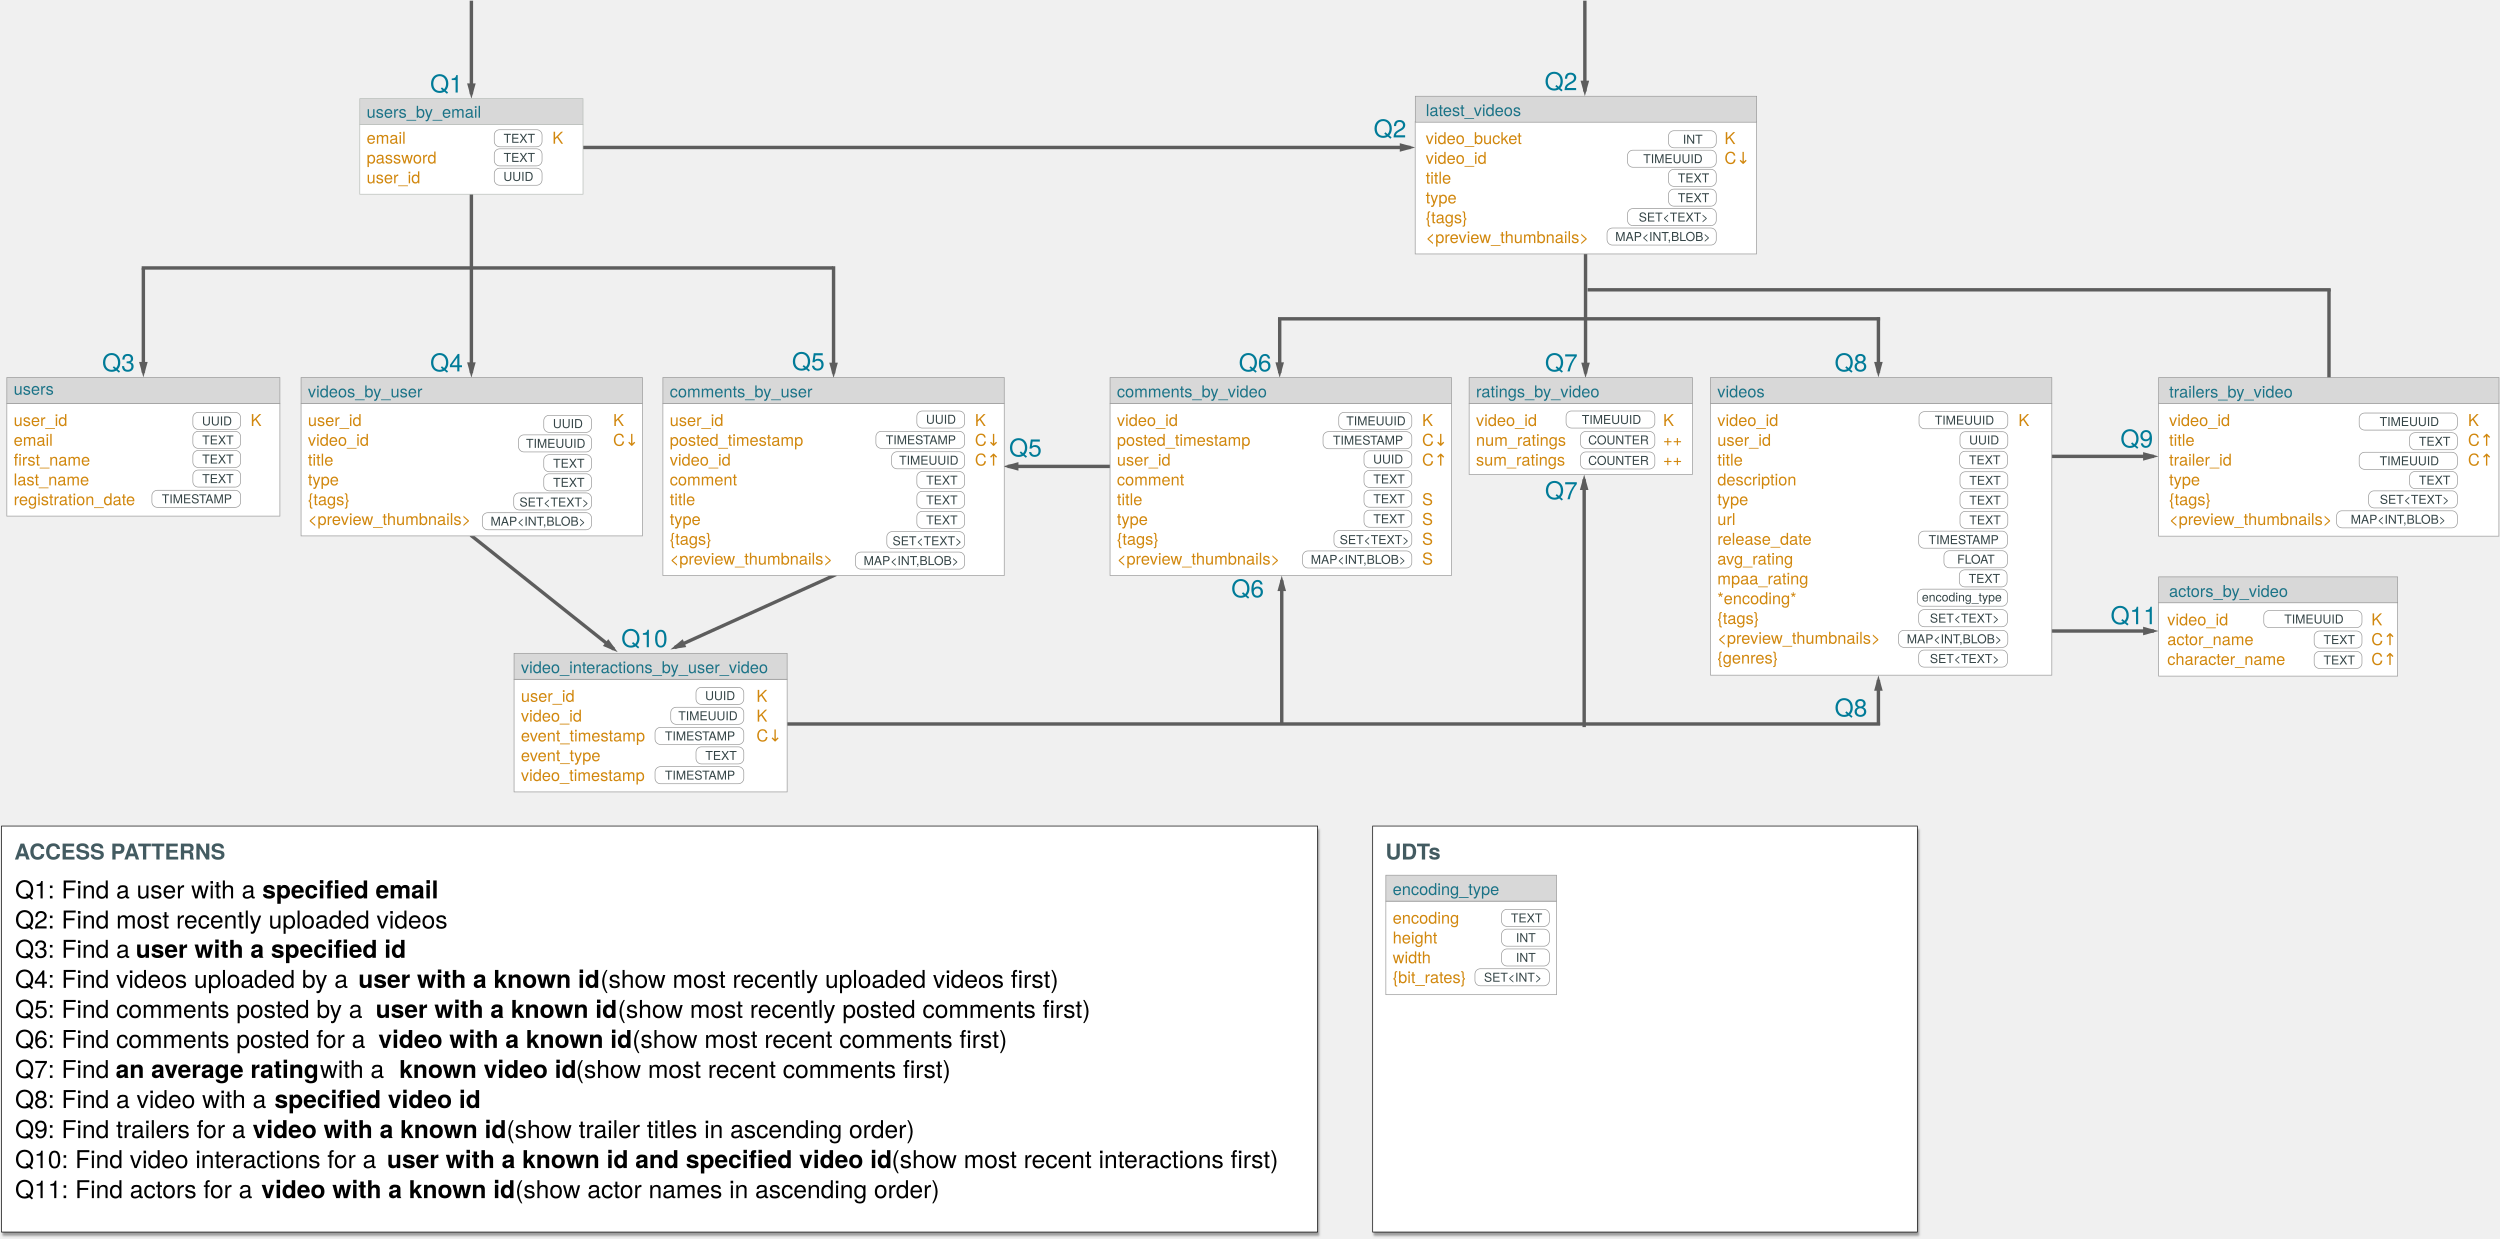
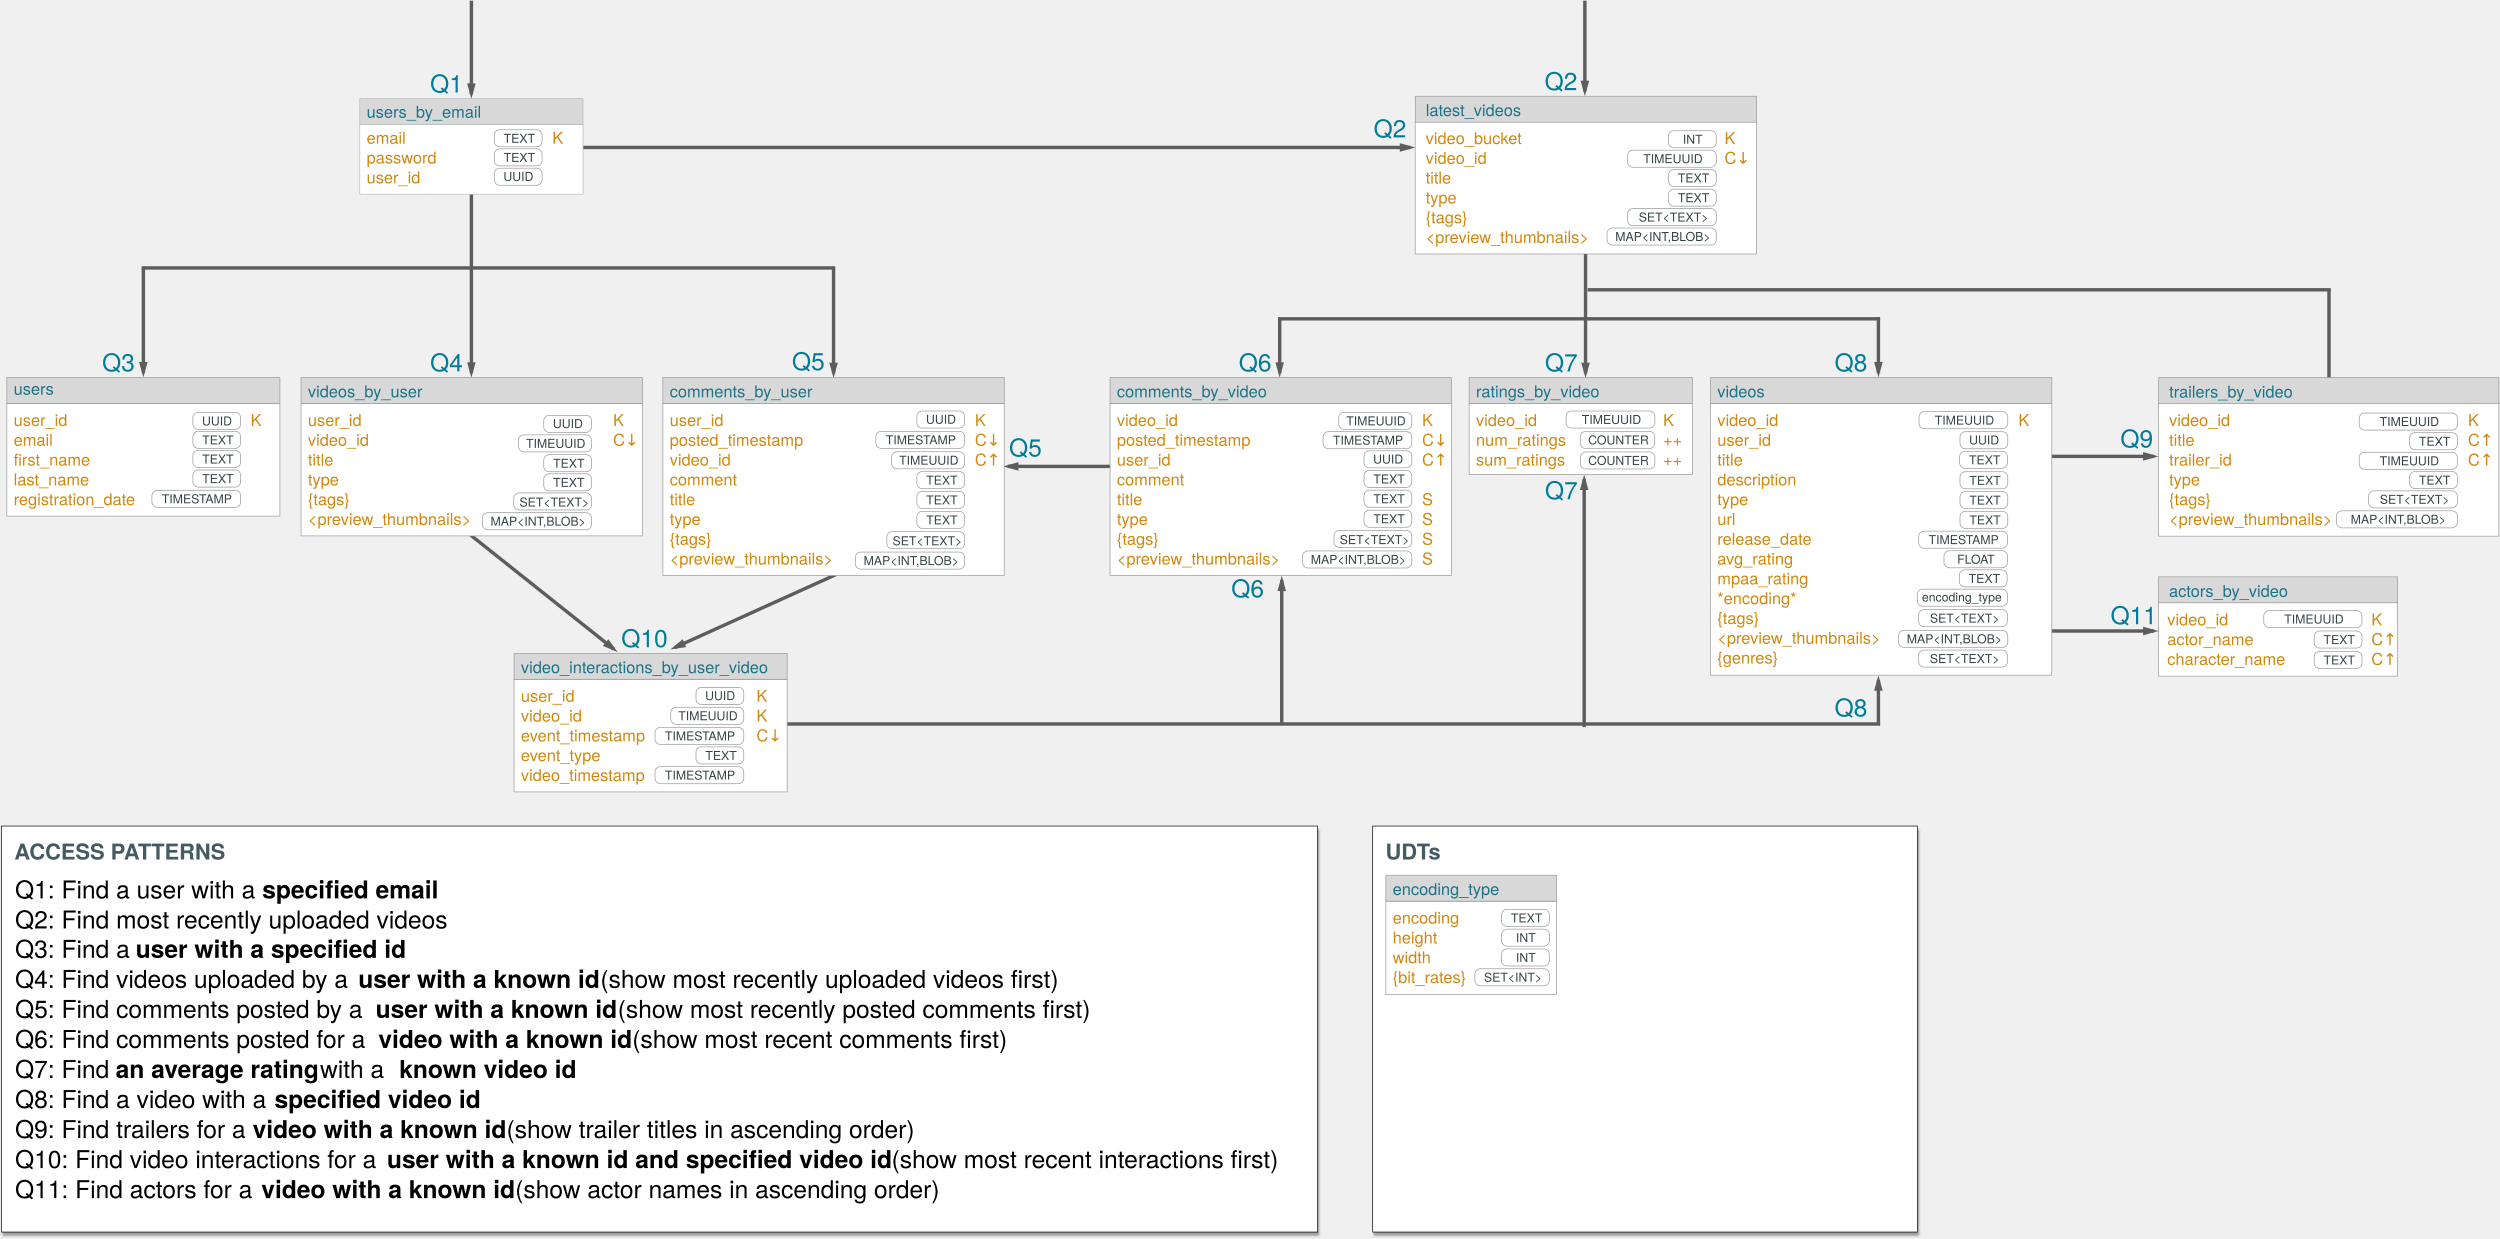
<svg xmlns="http://www.w3.org/2000/svg" width="3662px" height="1814px" viewBox="0 0 3662 1814" version="1.1">
  <defs>
    <filter x="-50%" y="-50%" width="200%" height="200%" filterUnits="objectBoundingBox" id="filter-1">
      <feOffset dx="2" dy="5" in="SourceAlpha" result="shadowOffsetOuter1" />
      <feGaussianBlur stdDeviation="2" in="shadowOffsetOuter1" result="shadowBlurOuter1" />
      <feColorMatrix values="0 0 0 0 0   0 0 0 0 0   0 0 0 0 0  0 0 0 0.35 0" in="shadowBlurOuter1" type="matrix" result="shadowMatrixOuter1" />
      <feMerge>
        <feMergeNode in="shadowMatrixOuter1" />
        <feMergeNode in="SourceGraphic" />
      </feMerge>
    </filter>
    <filter x="-50%" y="-50%" width="200%" height="200%" filterUnits="objectBoundingBox" id="filter-2">
      <feOffset dx="2" dy="5" in="SourceAlpha" result="shadowOffsetOuter1" />
      <feGaussianBlur stdDeviation="2" in="shadowOffsetOuter1" result="shadowBlurOuter1" />
      <feColorMatrix values="0 0 0 0 0   0 0 0 0 0   0 0 0 0 0  0 0 0 0.35 0" in="shadowBlurOuter1" type="matrix" result="shadowMatrixOuter1" />
      <feMerge>
        <feMergeNode in="shadowMatrixOuter1" />
        <feMergeNode in="SourceGraphic" />
      </feMerge>
    </filter>
  </defs>
  <g id="Page-1" stroke="none" stroke-width="1" fill="none" fill-rule="evenodd">
    <path d="M690.5,3.5 L690.5,135.5" id="Line" stroke="#5D5D5D" stroke-width="5" stroke-linecap="square" />
    <path id="Line-decoration-1" d="M690.5,135.5 L693.5,124.7 L687.5,124.7 L690.5,135.5 Z" stroke="#5D5D5D" stroke-width="5" stroke-linecap="square" />
    <path d="M2321.5,3.5 L2321.5,131.5" id="Line-Copy-5" stroke="#5D5D5D" stroke-width="5" stroke-linecap="square" />
    <path id="Line-Copy-5-decoration-1" d="M2321.5,131.5 L2324.5,120.7 L2318.5,120.7 L2321.5,131.5 Z" stroke="#5D5D5D" stroke-width="5" stroke-linecap="square" />
    <path d="M691.5,785.5 L897.5,949.5" id="Line-Copy-3" stroke="#5D5D5D" stroke-width="5" stroke-linecap="square" />
    <path id="Line-Copy-3-decoration-1" d="M897.5,949.5 L890.919,940.426 L887.182,945.12 L897.5,949.5 Z" stroke="#5D5D5D" stroke-width="5" stroke-linecap="square" />
    <path d="M1625.5,683.194 L1478.5,683.194" id="Line" stroke="#5D5D5D" stroke-width="5" stroke-linecap="square" />
    <path id="Line-decoration-1" d="M1478.5,683.194 L1489.3,686.194 L1489.3,680.194 L1478.5,683.194 Z" stroke="#5D5D5D" stroke-width="5" stroke-linecap="square" />
    <path d="M2322.5,371.5 L2322.5,544.5" id="Line" stroke="#5D5D5D" stroke-width="5" stroke-linecap="square" />
    <path id="Line-decoration-1" d="M2322.5,544.5 L2325.5,533.7 L2319.5,533.7 L2322.5,544.5 Z" stroke="#5D5D5D" stroke-width="5" stroke-linecap="square" />
    <path d="M2751.5,467 L1874.5,467" id="Line" stroke="#5D5D5D" stroke-width="5" stroke-linecap="square" />
    <path d="M1874.5,469.5 L1874.5,544.036" id="Line" stroke="#5D5D5D" stroke-width="5" stroke-linecap="square" />
    <path id="Line-decoration-1" d="M1874.5,544.036 L1877.5,533.236 L1871.5,533.236 L1874.5,544.036 Z" stroke="#5D5D5D" stroke-width="5" stroke-linecap="square" />
    <path d="M2751.5,467.5 L2751.5,543.5" id="Line" stroke="#5D5D5D" stroke-width="5" stroke-linecap="square" />
    <path id="Line-decoration-1" d="M2751.5,543.5 L2754.5,532.7 L2748.5,532.7 L2751.5,543.5 Z" stroke="#5D5D5D" stroke-width="5" stroke-linecap="square" />
    <path d="M1877.5,1059.5 L1877.5,852.5" id="Line" stroke="#5D5D5D" stroke-width="5" stroke-linecap="square" />
    <path id="Line-decoration-1" d="M1877.5,852.5 L1874.5,863.3 L1880.5,863.3 L1877.5,852.5 Z" stroke="#5D5D5D" stroke-width="5" stroke-linecap="square" />
    <path d="M2320.5,1062.563 L2320.5,704.5" id="Line" stroke="#5D5D5D" stroke-width="5" stroke-linecap="square" />
    <path id="Line-decoration-1" d="M2320.5,704.5 L2317.5,715.3 L2323.5,715.3 L2320.5,704.5 Z" stroke="#5D5D5D" stroke-width="5" stroke-linecap="square" />
    <path d="M2751.5,1059.5 L2751.5,998.5" id="Line" stroke="#5D5D5D" stroke-width="5" stroke-linecap="square" />
    <path id="Line-decoration-1" d="M2751.5,998.5 L2748.5,1009.3 L2754.5,1009.3 L2751.5,998.5 Z" stroke="#5D5D5D" stroke-width="5" stroke-linecap="square" />
    <path d="M2751.5,1060.5 L1154,1060.5" id="Line" stroke="#5D5D5D" stroke-width="5" stroke-linecap="square" />
    <path d="M852.983,216 L2063.709,216" id="Line" stroke="#5D5D5D" stroke-width="5" stroke-linecap="square" />
    <path id="Line-decoration-1" d="M2063.709,216 L2052.909,213 L2052.909,219 L2063.709,216 Z" stroke="#5D5D5D" stroke-width="5" stroke-linecap="square" />
    <path d="M210,395.5 L210,543.5" id="Line" stroke="#5D5D5D" stroke-width="5" stroke-linecap="square" />
    <path id="Line-decoration-1" d="M210,543.5 L213,532.7 L207,532.7 L210,543.5 Z" stroke="#5D5D5D" stroke-width="5" stroke-linecap="square" />
    <path d="M1217.5,392.5 L210,392.5" id="Line" stroke="#5D5D5D" stroke-width="5" stroke-linecap="square" />
    <path d="M3005.5,924.306 L3152.5,924.306" id="Line" stroke="#5D5D5D" stroke-width="5" stroke-linecap="square" />
    <path id="Line-decoration-1" d="M3152.5,924.306 L3141.7,921.306 L3141.7,927.306 L3152.5,924.306 Z" stroke="#5D5D5D" stroke-width="5" stroke-linecap="square" />
    <path d="M3005.5,668.5 L3152.5,668.5" id="Line" stroke="#5D5D5D" stroke-width="5" stroke-linecap="square" />
    <path id="Line-decoration-1" d="M3152.5,668.5 L3141.7,665.5 L3141.7,671.5 L3152.5,668.5 Z" stroke="#5D5D5D" stroke-width="5" stroke-linecap="square" />
    <path d="M1221,392.5 L1221,544.5" id="Line" stroke="#5D5D5D" stroke-width="5" stroke-linecap="square" />
    <path id="Line-decoration-1" d="M1221,544.5 L1224,533.7 L1218,533.7 L1221,544.5 Z" stroke="#5D5D5D" stroke-width="5" stroke-linecap="square" />
    <path d="M690.5,284.5 L690.5,544" id="Line" stroke="#5D5D5D" stroke-width="5" stroke-linecap="square" />
    <path id="Line-decoration-1" d="M690.5,544 L693.5,533.2 L687.5,533.2 L690.5,544 Z" stroke="#5D5D5D" stroke-width="5" stroke-linecap="square" />
    <path d="M1222.5,842.5 L990.5,947.5" id="Line" stroke="#5D5D5D" stroke-width="5" stroke-linecap="square" />
    <path id="Line-decoration-1" d="M990.5,947.5 L1001.576,945.78 L999.102,940.314 L990.5,947.5 Z" stroke="#5D5D5D" stroke-width="5" stroke-linecap="square" />
    <path d="M3411.5,552.5 L3411.5,426.194" id="Line" stroke="#5D5D5D" stroke-width="5" stroke-linecap="square" />
    <path d="M3411.5,424.5 L2328,424.5" id="Line" stroke="#5D5D5D" stroke-width="5" stroke-linecap="square" />
    <g id="UDT-List" transform="translate(2010.5, 1210)">
      <rect id="Rectangle-29" stroke="#000000" fill="#FFFFFF" filter="url(#filter-1)" x="0.233" y="0" width="797.767" height="594.694" />
      <text id="UDTs" font-family="Helvetica Neue" font-size="32" font-weight="bold" fill="#435B61">
        <tspan x="19" y="49">UDTs</tspan>
      </text>
    </g>
    <g id="video_rating" transform="translate(2152, 553)">
      <rect id="Body" stroke="#979797" fill="#FFFFFF" x="0" y="38" width="327" height="104" />
      <rect id="Header" stroke="#979797" fill="#D8D8D8" x="0" y="0" width="327" height="38" />
      <text id="ratings_by_video" font-family="Helvetica Neue" font-size="24" font-weight="normal" fill="#1B7387">
        <tspan x="10" y="29">ratings_by_video</tspan>
      </text>
      <text id="video_id" fill="#D1870D" font-family="Helvetica Neue" font-size="24" font-weight="normal">
        <tspan x="10" y="71">video_id</tspan>
        <tspan x="10" y="100">num_ratings</tspan>
        <tspan x="10" y="129">sum_ratings</tspan>
      </text>
      <text id="K" fill="#D1870D" font-family="Helvetica Neue" font-size="24" font-weight="normal">
        <tspan x="284" y="71">K</tspan>
        <tspan x="284" y="100">++</tspan>
        <tspan x="284" y="129">++</tspan>
      </text>
    </g>
    <g id="comments_by_video-copy" transform="translate(3161.5, 845)">
      <rect id="Body" stroke="#979797" fill="#FFFFFF" x="0.5" y="37.375" width="350" height="108" />
      <rect id="Header" stroke="#979797" fill="#D8D8D8" x="0.5" y="0" width="350" height="38" />
      <text id="actors_by_video" font-family="Helvetica Neue" font-size="24" font-weight="normal" fill="#1B7387">
        <tspan x="15.66" y="29.375">actors_by_video</tspan>
      </text>
      <text id="video_id" fill="#D1870D" font-family="Helvetica Neue" font-size="24" font-weight="normal">
        <tspan x="13.054" y="71">video_id</tspan>
        <tspan x="13.054" y="100">actor_name</tspan>
        <tspan x="13.054" y="129">character_name</tspan>
      </text>
      <text id="K" fill="#D1870D" font-family="Helvetica Neue" font-size="24" font-weight="normal">
        <tspan x="312" y="71">K</tspan>
        <tspan x="312" y="100">C</tspan>
        <tspan x="329.328" y="100" font-family="Lucida Grande">↑</tspan>
        <tspan x="344.808" y="100" />
        <tspan x="312" y="129">C</tspan>
        <tspan x="329.328" y="129" font-family="Lucida Grande">↑</tspan>
      </text>
    </g>
    <g id="comments_by_video-copy-2" transform="translate(3161.5, 553)">
      <rect id="Body" stroke="#979797" fill="#FFFFFF" x="0.413" y="37.375" width="498.48" height="195" />
      <rect id="Header" stroke="#979797" fill="#D8D8D8" x="0.542" y="0" width="498.48" height="38" />
      <text id="trailers_by_video" font-family="Helvetica Neue" font-size="24" font-weight="normal" fill="#1B7387">
        <tspan x="15.879" y="29.375">trailers_by_video</tspan>
      </text>
      <text id="video_id" fill="#D1870D" font-family="Helvetica Neue" font-size="24" font-weight="normal">
        <tspan x="15.751" y="71">video_id</tspan>
        <tspan x="15.751" y="100">title</tspan>
        <tspan x="15.751" y="129">trailer_id</tspan>
        <tspan x="15.751" y="158">type</tspan>
        <tspan x="15.751" y="187">{tags}</tspan>
        <tspan x="15.751" y="216">&lt;preview_thumbnails&gt;</tspan>
      </text>
      <text id="K" fill="#D1870D" font-family="Helvetica Neue" font-size="24" font-weight="normal">
        <tspan x="453.54" y="71">K</tspan>
        <tspan x="453.54" y="100">C</tspan>
        <tspan x="470.868" y="100" font-family="Lucida Grande">↑</tspan>
        <tspan x="486.348" y="100" />
        <tspan x="453.54" y="129">C</tspan>
        <tspan x="470.868" y="129" font-family="Lucida Grande">↑</tspan>
      </text>
    </g>
    <g id="comments_by_user-copy" transform="translate(971, 553)">
      <rect id="Body" stroke="#979797" fill="#FFFFFF" x="0" y="38" width="500" height="252" />
      <rect id="Header" stroke="#979797" fill="#D8D8D8" x="0" y="0" width="500" height="38" />
      <text id="comments_by_user" font-family="Helvetica Neue" font-size="24" font-weight="normal" fill="#1B7387">
        <tspan x="10" y="29">comments_by_user</tspan>
      </text>
      <text id="user_id" fill="#D1870D" font-family="Helvetica Neue" font-size="24" font-weight="normal">
        <tspan x="10" y="71">user_id</tspan>
        <tspan x="10" y="100">posted_timestamp</tspan>
        <tspan x="10" y="129">video_id</tspan>
        <tspan x="10" y="158">comment</tspan>
        <tspan x="10" y="187">title</tspan>
        <tspan x="10" y="216">type</tspan>
        <tspan x="10" y="245">{tags}</tspan>
        <tspan x="10" y="274">&lt;preview_thumbnails&gt;</tspan>
      </text>
      <text id="K" fill="#D1870D" font-family="Helvetica Neue" font-size="24" font-weight="normal">
        <tspan x="457" y="71">K</tspan>
        <tspan x="457" y="100">C</tspan>
        <tspan x="474.328" y="100" font-family="Lucida Grande">↓</tspan>
        <tspan x="489.808" y="100" />
        <tspan x="457" y="129">C</tspan>
        <tspan x="474.328" y="129" font-family="Lucida Grande">↑</tspan>
      </text>
    </g>
    <g id="videos_by_user" transform="translate(441, 553)">
      <rect id="Body" stroke="#979797" fill="#FFFFFF" x="0" y="38" width="500" height="194" />
      <rect id="Header" stroke="#979797" fill="#D8D8D8" x="0" y="0" width="500" height="38" />
      <text font-family="Helvetica Neue" font-size="24" font-weight="normal" fill="#1B7387">
        <tspan x="10" y="29">videos_by_user</tspan>
      </text>
      <text id="user_id" fill="#D1870D" font-family="Helvetica Neue" font-size="24" font-weight="normal">
        <tspan x="10" y="71">user_id</tspan>
        <tspan x="10" y="100">video_id</tspan>
        <tspan x="10" y="129">title</tspan>
        <tspan x="10" y="158">type</tspan>
        <tspan x="10" y="187">{tags}</tspan>
        <tspan x="10" y="216">&lt;preview_thumbnails&gt;</tspan>
      </text>
      <text id="K" fill="#D1870D" font-family="Helvetica Neue" font-size="24" font-weight="normal">
        <tspan x="457" y="71">K</tspan>
        <tspan x="457" y="100">C</tspan>
        <tspan x="474.328" y="100" font-family="Lucida Grande">↓</tspan>
        <tspan x="489.808" y="100"> </tspan>
      </text>
    </g>
    <g id="latest_videos" transform="translate(2072, 141)">
      <rect id="Body" stroke="#979797" fill="#FFFFFF" x="0.96" y="37" width="500" height="194" />
      <rect id="Header" stroke="#979797" fill="#D8D8D8" x="1.152" y="0" width="500" height="38" />
      <text font-family="Helvetica Neue" font-size="24" font-weight="normal" fill="#1B7387">
        <tspan x="16.495" y="29">latest_videos</tspan>
      </text>
      <text id="video_bucket" fill="#D1870D" font-family="Helvetica Neue" font-size="24" font-weight="normal">
        <tspan x="16.303" y="70">video_bucket</tspan>
        <tspan x="16.303" y="99">video_id</tspan>
        <tspan x="16.303" y="128">title</tspan>
        <tspan x="16.303" y="157">type</tspan>
        <tspan x="16.303" y="186">{tags}</tspan>
        <tspan x="16.303" y="215">&lt;preview_thumbnails&gt;</tspan>
      </text>
      <text id="K" fill="#D1870D" font-family="Helvetica Neue" font-size="24" font-weight="normal">
        <tspan x="454" y="70">K</tspan>
        <tspan x="454" y="99">C</tspan>
        <tspan x="471.328" y="99" font-family="Lucida Grande">↓</tspan>
        <tspan x="486.808" y="99" />
      </text>
    </g>
    <g id="videos" transform="translate(2505.5, 553)">
      <rect id="Body" stroke="#979797" fill="#FFFFFF" x="0" y="38" width="500" height="398" />
      <rect id="Header" stroke="#979797" fill="#D8D8D8" x="0" y="0" width="500" height="38" />
      <text font-family="Helvetica Neue" font-size="24" font-weight="normal" fill="#1B7387">
        <tspan x="10" y="29">videos</tspan>
      </text>
      <text id="video_id" fill="#D1870D" font-family="Helvetica Neue" font-size="24" font-weight="normal">
        <tspan x="10" y="71">video_id</tspan>
        <tspan x="10" y="100">user_id</tspan>
        <tspan x="10" y="129">title</tspan>
        <tspan x="10" y="158">description</tspan>
        <tspan x="10" y="187">type</tspan>
        <tspan x="10" y="216">url</tspan>
        <tspan x="10" y="245">release_date</tspan>
        <tspan x="10" y="274">avg_rating</tspan>
        <tspan x="10" y="303">mpaa_rating</tspan>
        <tspan x="10" y="332">*encoding*</tspan>
        <tspan x="10" y="361">{tags}</tspan>
        <tspan x="10" y="390">&lt;preview_thumbnails&gt;</tspan>
        <tspan x="10" y="419">{genres}</tspan>
      </text>
      <text id="K" fill="#D1870D" font-family="Helvetica Neue" font-size="24" font-weight="normal">
        <tspan x="451" y="71">K</tspan>
      </text>
    </g>
    <g id="videos_interactions_by_user_video" transform="translate(753, 957)">
      <rect id="Body" stroke="#979797" fill="#FFFFFF" x="0" y="38" width="400" height="165" />
      <rect id="Header" stroke="#979797" fill="#D8D8D8" x="0" y="0" width="400" height="38" />
      <text id="video_interactions_b" font-family="Helvetica Neue" font-size="24" font-weight="normal" fill="#1B7387">
        <tspan x="10" y="29">video_interactions_by_user_video</tspan>
      </text>
      <text id="user_id" fill="#D1870D" font-family="Helvetica Neue" font-size="24" font-weight="normal">
        <tspan x="10" y="71">user_id</tspan>
        <tspan x="10" y="100">video_id</tspan>
        <tspan x="10" y="129">event_timestamp</tspan>
        <tspan x="10" y="158">event_type</tspan>
        <tspan x="10" y="187">video_timestamp</tspan>
      </text>
      <text id="K" fill="#D1870D" font-family="Helvetica Neue" font-size="24" font-weight="normal">
        <tspan x="355" y="71">K</tspan>
        <tspan x="355" y="100">K</tspan>
        <tspan x="355" y="129">C</tspan>
        <tspan x="372.328" y="129" font-family="Lucida Grande">↓</tspan>
      </text>
    </g>
    <g id="users" transform="translate(10, 553)">
      <rect id="Body" stroke="#979797" fill="#FFFFFF" x="0" y="38" width="400" height="165" />
      <rect id="Header" stroke="#979797" fill="#D8D8D8" x="0" y="1.42108547e-14" width="400" height="38" />
      <text id="Video_event" font-family="Helvetica Neue" font-size="24" font-weight="normal" fill="#1B7387">
        <tspan x="10" y="25.204">users</tspan>
      </text>
      <text id="user_id" fill="#D1870D" font-family="Helvetica Neue" font-size="24" font-weight="normal">
        <tspan x="10" y="71">user_id</tspan>
        <tspan x="10" y="100">email</tspan>
        <tspan x="10" y="129">first_name</tspan>
        <tspan x="10" y="158">last_name</tspan>
        <tspan x="10" y="187">registration_date</tspan>
      </text>
      <text id="KKC" fill="#D1870D" font-family="Helvetica Neue" font-size="24" font-weight="normal">
        <tspan x="357" y="71">K</tspan>
      </text>
    </g>
    <g id="users_by_email" transform="translate(527, 144.5)">
      <rect id="Body" stroke="#B6BBB7" fill="#FFFFFF" x="0" y="38" width="327" height="102" />
      <rect id="Header" stroke="#B6BBB7" fill="#D8D8D8" x="0" y="0" width="327" height="38" />
      <text font-family="Helvetica Neue" font-size="24" font-weight="normal" fill="#1B7387">
        <tspan x="10" y="28">users_by_email</tspan>
      </text>
      <text id="email" fill="#D1870D" font-family="Helvetica Neue" font-size="24" font-weight="normal">
        <tspan x="10" y="66">email</tspan>
        <tspan x="10" y="95">password</tspan>
        <tspan x="10" y="124">user_id</tspan>
      </text>
      <text id="K" fill="#D1870D" font-family="Helvetica Neue" font-size="24" font-weight="normal">
        <tspan x="282" y="66">K</tspan>
      </text>
    </g>
    <text id="Q3" font-family="Helvetica Neue" font-size="36" font-weight="420" fill="#007B98">
      <tspan x="149.5" y="544">Q3</tspan>
    </text>
    <text id="Q1" font-family="Helvetica Neue" font-size="36" font-weight="420" fill="#007B98">
      <tspan x="630" y="135.5">Q1</tspan>
    </text>
    <text id="Q2" font-family="Helvetica Neue" font-size="36" font-weight="420" fill="#007B98">
      <tspan x="2012" y="201.306">Q2</tspan>
    </text>
    <text id="Q2-Copy" font-family="Helvetica Neue" font-size="36" font-weight="420" fill="#007B98">
      <tspan x="2262.5" y="132">Q2</tspan>
    </text>
    <text id="Q5" font-family="Helvetica Neue" font-size="36" font-weight="420" fill="#007B98">
      <tspan x="1160" y="542.306">Q5</tspan>
    </text>
    <text id="Q5" font-family="Helvetica Neue" font-size="36" font-weight="420" fill="#007B98">
      <tspan x="1478" y="668.694">Q5</tspan>
    </text>
    <text id="Q6" font-family="Helvetica Neue" font-size="36" font-weight="420" fill="#007B98">
      <tspan x="1814.5" y="544">Q6</tspan>
    </text>
    <text id="Q7" font-family="Helvetica Neue" font-size="36" font-weight="420" fill="#007B98">
      <tspan x="2263" y="544">Q7</tspan>
    </text>
    <text id="Q8" font-family="Helvetica Neue" font-size="36" font-weight="420" fill="#007B98">
      <tspan x="2687.25" y="544">Q8</tspan>
    </text>
    <text id="Q11" font-family="Helvetica Neue" font-size="36" font-weight="420" fill="#007B98">
      <tspan x="3091.5" y="914.306">Q11</tspan>
    </text>
    <text id="Q9" font-family="Helvetica Neue" font-size="36" font-weight="420" fill="#007B98">
      <tspan x="3105.882" y="655.5">Q9</tspan>
    </text>
    <text id="Q8" font-family="Helvetica Neue" font-size="36" font-weight="420" fill="#007B98">
      <tspan x="2687.25" y="1049.5">Q8</tspan>
    </text>
    <text id="Q7" font-family="Helvetica Neue" font-size="36" font-weight="420" fill="#007B98">
      <tspan x="2263" y="731.306">Q7</tspan>
    </text>
    <text id="Q4" font-family="Helvetica Neue" font-size="36" font-weight="420" fill="#007B98">
      <tspan x="630" y="544">Q4</tspan>
    </text>
    <text id="Q10" font-family="Helvetica Neue" font-size="36" font-weight="420" fill="#007B98">
      <tspan x="910" y="948">Q10</tspan>
    </text>
    <text id="Q6" font-family="Helvetica Neue" font-size="36" font-weight="420" fill="#007B98">
      <tspan x="1803.5" y="875">Q6</tspan>
    </text>
    <g id="Group" transform="translate(2029.5, 1282)">
      <g id="encoding" transform="translate(0.5, 0)">
        <rect id="Body" stroke="#979797" fill="#FFFFFF" x="0" y="38" width="250" height="137" />
        <rect id="Header" stroke="#979797" fill="#D8D8D8" x="0" y="0" width="250" height="38" />
        <text id="encoding_type" font-family="Helvetica Neue" font-size="24" font-weight="normal" fill="#1B7387">
          <tspan x="10" y="29">encoding_type</tspan>
        </text>
        <text fill="#D1870D" font-family="Helvetica Neue" font-size="24" font-weight="normal">
          <tspan x="10" y="71">encoding</tspan>
          <tspan x="10" y="100">height</tspan>
          <tspan x="10" y="129">width</tspan>
          <tspan x="10" y="158">{bit_rates}</tspan>
        </text>
      </g>
      <g id="TEXT-Copy-21" transform="translate(170, 50)">
        <text id="TEXT" font-family="Helvetica Neue" font-size="18" font-weight="normal" fill="#344446">
          <tspan x="13.67" y="19.153">TEXT</tspan>
        </text>
        <rect id="Rectangle-26" stroke="#979797" x="0" y="0" width="70" height="25" rx="8" />
      </g>
      <g id="INT-Copy-2" transform="translate(170, 79)">
        <text id="INT" font-family="Helvetica Neue" font-size="18" font-weight="normal" fill="#344446">
          <tspan x="21.005" y="19">INT</tspan>
        </text>
        <rect id="Rectangle-26-Copy-4" stroke="#979797" x="0" y="0" width="70" height="25" rx="8" />
      </g>
      <g id="INT-Copy-3" transform="translate(170, 108)">
        <text id="INT" font-family="Helvetica Neue" font-size="18" font-weight="normal" fill="#344446">
          <tspan x="21.005" y="19">INT</tspan>
        </text>
        <rect id="Rectangle-26-Copy-4" stroke="#979797" x="0" y="0" width="70" height="25" rx="8" />
      </g>
      <g id="COUNTER-Copy-6" transform="translate(131, 137)">
        <rect id="Rectangle-26-Copy" stroke="#979797" x="0" y="0" width="109" height="25" rx="8" />
        <text id="SET&lt;INT&gt;" font-family="Helvetica Neue" font-size="18" font-weight="normal" fill="#344446">
          <tspan x="13.208" y="19">SET&lt;INT&gt;</tspan>
        </text>
      </g>
    </g>
    <g id="TEXT-Copy-26" transform="translate(3389.805, 924.306)">
      <text id="TEXT" font-family="Helvetica Neue" font-size="18" font-weight="normal" fill="#344446">
        <tspan x="13.67" y="19.153">TEXT</tspan>
      </text>
      <rect id="Rectangle-26" stroke="#979797" x="0" y="0" width="70" height="25" rx="8" />
    </g>
    <g id="TEXT-Copy-28" transform="translate(3389.805, 954.194)">
      <text id="TEXT" font-family="Helvetica Neue" font-size="18" font-weight="normal" fill="#344446">
        <tspan x="13.67" y="19.153">TEXT</tspan>
      </text>
      <rect id="Rectangle-26" stroke="#979797" x="0" y="0" width="70" height="25" rx="8" />
    </g>
    <g id="TEXT-Copy-24" transform="translate(3529.553, 633.806)">
      <text id="TEXT" font-family="Helvetica Neue" font-size="18" font-weight="normal" fill="#344446">
        <tspan x="13.67" y="19.153">TEXT</tspan>
      </text>
      <rect id="Rectangle-26" stroke="#979797" x="0" y="0" width="70" height="25" rx="8" />
    </g>
    <g id="TEXT-Copy-25" transform="translate(3529.553, 690.694)">
      <text id="TEXT" font-family="Helvetica Neue" font-size="18" font-weight="normal" fill="#344446">
        <tspan x="13.67" y="19.153">TEXT</tspan>
      </text>
      <rect id="Rectangle-26" stroke="#979797" x="0" y="0" width="70" height="25" rx="8" />
    </g>
    <g id="TEXT-Copy-23" transform="translate(2444, 277)">
      <text id="TEXT" font-family="Helvetica Neue" font-size="18" font-weight="normal" fill="#344446">
        <tspan x="13.67" y="19.153">TEXT</tspan>
      </text>
      <rect id="Rectangle-26" stroke="#979797" x="0" y="0" width="70" height="25" rx="8" />
    </g>
    <g id="TEXT-Copy-22" transform="translate(2444, 248)">
      <text id="TEXT" font-family="Helvetica Neue" font-size="18" font-weight="normal" fill="#344446">
        <tspan x="13.67" y="19.153">TEXT</tspan>
      </text>
      <rect id="Rectangle-26" stroke="#979797" x="0" y="0" width="70" height="25" rx="8" />
    </g>
    <g id="TEXT-Copy-20" transform="translate(2870, 834.694)">
      <text id="TEXT" font-family="Helvetica Neue" font-size="18" font-weight="normal" fill="#344446">
        <tspan x="13.67" y="19.153">TEXT</tspan>
      </text>
      <rect id="Rectangle-26" stroke="#979797" x="0" y="0" width="70" height="25" rx="8" />
    </g>
    <g id="TEXT-Copy-19" transform="translate(2871, 749)">
      <text id="TEXT" font-family="Helvetica Neue" font-size="18" font-weight="normal" fill="#344446">
        <tspan x="13.67" y="19.153">TEXT</tspan>
      </text>
      <rect id="Rectangle-26" stroke="#979797" x="0" y="0" width="70" height="25" rx="8" />
    </g>
    <g id="TEXT-Copy-18" transform="translate(2871, 720)">
      <text id="TEXT" font-family="Helvetica Neue" font-size="18" font-weight="normal" fill="#344446">
        <tspan x="13.67" y="19.153">TEXT</tspan>
      </text>
      <rect id="Rectangle-26" stroke="#979797" x="0" y="0" width="70" height="25" rx="8" />
    </g>
    <g id="TEXT-Copy-17" transform="translate(2871, 691)">
      <text id="TEXT" font-family="Helvetica Neue" font-size="18" font-weight="normal" fill="#344446">
        <tspan x="13.67" y="19.153">TEXT</tspan>
      </text>
      <rect id="Rectangle-26" stroke="#979797" x="0" y="0" width="70" height="25" rx="8" />
    </g>
    <g id="TEXT-Copy-16" transform="translate(2870.5, 661)">
      <text id="TEXT" font-family="Helvetica Neue" font-size="18" font-weight="normal" fill="#344446">
        <tspan x="13.67" y="19.153">TEXT</tspan>
      </text>
      <rect id="Rectangle-26" stroke="#979797" x="0" y="0" width="70" height="25" rx="8" />
    </g>
    <g id="TEXT-Copy-7" transform="translate(796.5, 666)">
      <text id="TEXT" font-family="Helvetica Neue" font-size="18" font-weight="normal" fill="#344446">
        <tspan x="13.67" y="19.153">TEXT</tspan>
      </text>
      <rect id="Rectangle-26" stroke="#979797" x="0" y="0" width="70" height="25" rx="8" />
    </g>
    <g id="TEXT-Copy-8" transform="translate(796.5, 694)">
      <text id="TEXT" font-family="Helvetica Neue" font-size="18" font-weight="normal" fill="#344446">
        <tspan x="13.67" y="19.153">TEXT</tspan>
      </text>
      <rect id="Rectangle-26" stroke="#979797" x="0" y="0" width="70" height="25" rx="8" />
    </g>
    <g id="TEXT-Copy" transform="translate(724, 190)">
      <text id="TEXT" font-family="Helvetica Neue" font-size="18" font-weight="normal" fill="#344446">
        <tspan x="13.67" y="19.153">TEXT</tspan>
      </text>
      <rect id="Rectangle-26" stroke="#979797" x="0" y="0" width="70" height="25" rx="8" />
    </g>
    <g id="TEXT-Copy-2" transform="translate(724, 218)">
      <text id="TEXT" font-family="Helvetica Neue" font-size="18" font-weight="normal" fill="#344446">
        <tspan x="13.67" y="19.153">TEXT</tspan>
      </text>
      <rect id="Rectangle-26" stroke="#979797" x="0" y="0" width="70" height="25" rx="8" />
    </g>
    <g id="TEXT-Copy-3" transform="translate(282.5, 604)">
      <text id="UUID" font-family="Helvetica Neue" font-size="18" font-weight="normal" fill="#344446">
        <tspan x="13.337" y="19.153">UUID</tspan>
      </text>
      <rect id="Rectangle-26" stroke="#979797" x="0" y="0" width="70" height="25" rx="8" />
    </g>
    <g id="TEXT-Copy-4" transform="translate(282.5, 631.806)">
      <text id="TEXT" font-family="Helvetica Neue" font-size="18" font-weight="normal" fill="#344446">
        <tspan x="13.67" y="19.153">TEXT</tspan>
      </text>
      <rect id="Rectangle-26" stroke="#979797" x="0" y="0" width="70" height="25" rx="8" />
    </g>
    <g id="TEXT-Copy-5" transform="translate(282.5, 659.806)">
      <text id="TEXT" font-family="Helvetica Neue" font-size="18" font-weight="normal" fill="#344446">
        <tspan x="13.67" y="19.153">TEXT</tspan>
      </text>
      <rect id="Rectangle-26" stroke="#979797" x="0" y="0" width="70" height="25" rx="8" />
    </g>
    <g id="TEXT-Copy-6" transform="translate(282.5, 688.5)">
      <text id="TEXT" font-family="Helvetica Neue" font-size="18" font-weight="normal" fill="#344446">
        <tspan x="13.67" y="19.153">TEXT</tspan>
      </text>
      <rect id="Rectangle-26" stroke="#979797" x="0" y="0" width="70" height="25" rx="8" />
    </g>
    <g id="TIMESTAMP" transform="translate(222.5, 718.194)">
      <rect id="Rectangle-26-Copy" stroke="#979797" x="0" y="0" width="130" height="25" rx="8" />
      <text font-family="Helvetica Neue" font-size="18" font-weight="normal" fill="#344446">
        <tspan x="14.492" y="19">TIMESTAMP</tspan>
      </text>
    </g>
    <g id="TIMESTAMP-Copy" transform="translate(1283, 631.806)">
      <rect id="Rectangle-26-Copy" stroke="#979797" x="0" y="0" width="130" height="25" rx="8" />
      <text id="TIMESTAMP" font-family="Helvetica Neue" font-size="18" font-weight="normal" fill="#344446">
        <tspan x="14.492" y="19">TIMESTAMP</tspan>
      </text>
    </g>
    <g id="TIMESTAMP-Copy-2" transform="translate(959.5, 1065.5)">
      <rect id="Rectangle-26-Copy" stroke="#979797" x="0" y="0" width="130" height="25" rx="8" />
      <text id="TIMESTAMP" font-family="Helvetica Neue" font-size="18" font-weight="normal" fill="#344446">
        <tspan x="14.492" y="19">TIMESTAMP</tspan>
      </text>
    </g>
    <g id="TIMESTAMP-Copy-3" transform="translate(959.5, 1123)">
      <rect id="Rectangle-26-Copy" stroke="#979797" x="0" y="0" width="130" height="25" rx="8" />
      <text id="TIMESTAMP" font-family="Helvetica Neue" font-size="18" font-weight="normal" fill="#344446">
        <tspan x="14.492" y="19">TIMESTAMP</tspan>
      </text>
    </g>
    <g id="TIMESTAMP-Copy-5" transform="translate(2810.5, 778)">
      <rect id="Rectangle-26-Copy" stroke="#979797" x="0" y="0" width="130" height="25" rx="8" />
      <text id="TIMESTAMP" font-family="Helvetica Neue" font-size="18" font-weight="normal" fill="#344446">
        <tspan x="14.492" y="19">TIMESTAMP</tspan>
      </text>
    </g>
    <g id="TIMESTAMP-Copy-6" transform="translate(2847.5, 806.694)">
      <rect id="Rectangle-26-Copy" stroke="#979797" x="0" y="0" width="93" height="25" rx="8" />
      <text id="FLOAT" font-family="Helvetica Neue" font-size="18" font-weight="normal" fill="#344446">
        <tspan x="19.32" y="19">FLOAT</tspan>
      </text>
    </g>
    <g id="COUNTER-Copy" transform="translate(2315, 662)">
      <rect id="Rectangle-26-Copy" stroke="#979797" x="0" y="0" width="109" height="25" rx="8" />
      <text id="COUNTER" font-family="Helvetica Neue" font-size="18" font-weight="normal" fill="#344446">
        <tspan x="11.336" y="19">COUNTER</tspan>
      </text>
    </g>
    <g id="COUNTER-Copy-2" transform="translate(2315, 632)">
      <rect id="Rectangle-26-Copy" stroke="#979797" x="0" y="0" width="109" height="25" rx="8" />
      <text id="COUNTER" font-family="Helvetica Neue" font-size="18" font-weight="normal" fill="#344446">
        <tspan x="11.336" y="19">COUNTER</tspan>
      </text>
    </g>
    <g id="TIMEUUID-Copy-8" transform="translate(3455.748, 605)">
      <text id="TIMEUUID" font-family="Helvetica Neue" font-size="18" font-weight="normal" fill="#344446">
        <tspan x="29.958" y="19">TIMEUUID</tspan>
      </text>
      <rect id="Rectangle-26-Copy-3" stroke="#979797" x="0" y="0" width="143.805" height="25" rx="8" />
    </g>
    <g id="TIMEUUID-Copy-10" transform="translate(3316, 894.306)">
      <text id="TIMEUUID" font-family="Helvetica Neue" font-size="18" font-weight="normal" fill="#344446">
        <tspan x="29.958" y="19">TIMEUUID</tspan>
      </text>
      <rect id="Rectangle-26-Copy-3" stroke="#979797" x="0" y="0" width="143.805" height="25" rx="8" />
    </g>
    <g id="TIMEUUID-Copy-9" transform="translate(3455.748, 662.5)">
      <text id="TIMEUUID" font-family="Helvetica Neue" font-size="18" font-weight="normal" fill="#344446">
        <tspan x="29.958" y="19">TIMEUUID</tspan>
      </text>
      <rect id="Rectangle-26-Copy-3" stroke="#979797" x="0" y="0" width="143.805" height="25" rx="8" />
    </g>
    <g id="TIMEUUID-Copy-7" transform="translate(2384, 220)">
      <text id="TIMEUUID" font-family="Helvetica Neue" font-size="18" font-weight="normal" fill="#344446">
        <tspan x="23.002" y="19">TIMEUUID</tspan>
      </text>
      <rect id="Rectangle-26-Copy-3" stroke="#979797" x="0" y="0" width="130" height="25" rx="8" />
    </g>
    <g id="TIMEUUID-Copy-6" transform="translate(2811, 603)">
      <text id="TIMEUUID" font-family="Helvetica Neue" font-size="18" font-weight="normal" fill="#344446">
        <tspan x="23.002" y="19">TIMEUUID</tspan>
      </text>
      <rect id="Rectangle-26-Copy-3" stroke="#979797" x="0" y="0" width="130" height="25" rx="8" />
    </g>
    <g id="TIMEUUID-Copy-5" transform="translate(2294, 602)">
      <text id="TIMEUUID" font-family="Helvetica Neue" font-size="18" font-weight="normal" fill="#344446">
        <tspan x="23.002" y="19">TIMEUUID</tspan>
      </text>
      <rect id="Rectangle-26-Copy-3" stroke="#979797" x="0" y="0" width="130" height="25" rx="8" />
    </g>
    <g id="TIMEUUID-Copy" transform="translate(759.5, 637)">
      <text id="TIMEUUID" font-family="Helvetica Neue" font-size="18" font-weight="normal" fill="#344446">
        <tspan x="11.002" y="19">TIMEUUID</tspan>
      </text>
      <rect id="Rectangle-26-Copy-3" stroke="#979797" x="0" y="0" width="107" height="25" rx="8" />
    </g>
    <g id="INT-Copy" transform="translate(2444, 191.5)">
      <text id="INT" font-family="Helvetica Neue" font-size="18" font-weight="normal" fill="#344446">
        <tspan x="21.005" y="19">INT</tspan>
      </text>
      <rect id="Rectangle-26-Copy-4" stroke="#979797" x="0" y="0" width="70" height="25" rx="8" />
    </g>
    <g id="UUID-Copy-6" transform="translate(2871, 632)">
      <rect id="Rectangle-26-Copy-2" stroke="#979797" x="0" y="0.347" width="70" height="25" rx="8" />
      <text id="UUID" font-family="Helvetica Neue" font-size="18" font-weight="normal" fill="#344446">
        <tspan x="13.337" y="19">UUID</tspan>
      </text>
    </g>
    <g id="UUID-Copy-2" transform="translate(796.5, 608)">
      <rect id="Rectangle-26-Copy-2" stroke="#979797" x="0" y="0.347" width="70" height="25" rx="8" />
      <text id="UUID" font-family="Helvetica Neue" font-size="18" font-weight="normal" fill="#344446">
        <tspan x="13.337" y="19">UUID</tspan>
      </text>
    </g>
    <g id="UUID-Copy" transform="translate(724, 246)">
      <rect id="Rectangle-26-Copy-2" stroke="#979797" x="0" y="0.347" width="70" height="25" rx="8" />
      <text id="UUID" font-family="Helvetica Neue" font-size="18" font-weight="normal" fill="#344446">
        <tspan x="13.337" y="19">UUID</tspan>
      </text>
    </g>
    <g id="Rectangle-26-Copy-5-+-MAP&lt;INT,BLOB&gt;-Copy-Copy-Copy-Copy-Copy-Copy-Copy-Copy" transform="translate(3422.562, 748.194)">
      <rect id="Rectangle-26-Copy-5" stroke="#979797" x="0" y="0" width="176.991" height="25" rx="8" />
      <text id="MAP&lt;INT,BLOB&gt;" font-family="Helvetica Neue" font-size="18" font-weight="normal" fill="#344446">
        <tspan x="20.733" y="19">MAP&lt;INT,BLOB&gt;</tspan>
      </text>
    </g>
    <g id="Rectangle-26-Copy-5-+-MAP&lt;INT,BLOB&gt;-Copy-Copy-Copy-Copy-Copy-Copy-Copy" transform="translate(2354, 334)">
      <rect id="Rectangle-26-Copy-5" stroke="#979797" x="0" y="0" width="160" height="25" rx="8" />
      <text id="MAP&lt;INT,BLOB&gt;" font-family="Helvetica Neue" font-size="18" font-weight="normal" fill="#344446">
        <tspan x="12.025" y="19">MAP&lt;INT,BLOB&gt;</tspan>
      </text>
    </g>
    <g id="Rectangle-26-Copy-5-+-MAP&lt;INT,BLOB&gt;-Copy-Copy-Copy-Copy-Copy-Copy" transform="translate(2808.5, 863)">
      <rect id="Rectangle-26-Copy-5" stroke="#979797" x="0" y="0" width="132" height="25" rx="8" />
      <text id="encoding_type" font-family="Helvetica Neue" font-size="18" font-weight="normal" fill="#344446">
        <tspan x="6.654" y="18">encoding_type</tspan>
      </text>
    </g>
    <g id="Rectangle-26-Copy-5-+-MAP&lt;INT,BLOB&gt;-Copy-Copy-Copy-Copy" transform="translate(2781, 923.306)">
      <rect id="Rectangle-26-Copy-5" stroke="#979797" x="0" y="0" width="160" height="25" rx="8" />
      <text id="MAP&lt;INT,BLOB&gt;" font-family="Helvetica Neue" font-size="18" font-weight="normal" fill="#344446">
        <tspan x="12.025" y="19">MAP&lt;INT,BLOB&gt;</tspan>
      </text>
    </g>
    <g id="Rectangle-26-Copy-5-+-MAP&lt;INT,BLOB&gt;-Copy" transform="translate(706.5, 751)">
      <rect id="Rectangle-26-Copy-5" stroke="#979797" x="0" y="0" width="160" height="25" rx="8" />
      <text id="MAP&lt;INT,BLOB&gt;" font-family="Helvetica Neue" font-size="18" font-weight="normal" fill="#344446">
        <tspan x="12.025" y="19">MAP&lt;INT,BLOB&gt;</tspan>
      </text>
    </g>
    <g id="SET-TEXT-Copy-7" transform="translate(3469.553, 719)">
      <rect id="Rectangle-26-Copy-5" stroke="#979797" x="0" y="0" width="130" height="25" rx="8" />
      <text id="SET&lt;TEXT&gt;" font-family="Helvetica Neue" font-size="18" font-weight="normal" fill="#344446">
        <tspan x="16.373" y="19">SET&lt;TEXT&gt;</tspan>
      </text>
    </g>
    <g id="SET-TEXT-Copy-6" transform="translate(2384, 305.5)">
      <rect id="Rectangle-26-Copy-5" stroke="#979797" x="0" y="0" width="130" height="25" rx="8" />
      <text id="SET&lt;TEXT&gt;" font-family="Helvetica Neue" font-size="18" font-weight="normal" fill="#344446">
        <tspan x="16.373" y="19">SET&lt;TEXT&gt;</tspan>
      </text>
    </g>
    <g id="SET-TEXT-Copy-5" transform="translate(2810.5, 893)">
      <rect id="Rectangle-26-Copy-5" stroke="#979797" x="0" y="0" width="130" height="25" rx="8" />
      <text id="SET&lt;TEXT&gt;" font-family="Helvetica Neue" font-size="18" font-weight="normal" fill="#344446">
        <tspan x="16.373" y="19">SET&lt;TEXT&gt;</tspan>
      </text>
    </g>
    <g id="SET-TEXT-Copy-4" transform="translate(2810.5, 952.194)">
      <rect id="Rectangle-26-Copy-5" stroke="#979797" x="0" y="0" width="130" height="25" rx="8" />
      <text id="SET&lt;TEXT&gt;" font-family="Helvetica Neue" font-size="18" font-weight="normal" fill="#344446">
        <tspan x="16.373" y="19">SET&lt;TEXT&gt;</tspan>
      </text>
    </g>
    <g id="SET-TEXT-Copy" transform="translate(752.5, 722)">
      <rect id="Rectangle-26-Copy-5" stroke="#979797" x="0" y="0" width="114" height="25" rx="8" />
      <text id="SET&lt;TEXT&gt;" font-family="Helvetica Neue" font-size="18" font-weight="normal" fill="#344446">
        <tspan x="8.373" y="20">SET&lt;TEXT&gt;</tspan>
      </text>
    </g>
    <g id="TEXT-Copy-10" transform="translate(1343, 690.694)">
      <text id="TEXT" font-family="Helvetica Neue" font-size="18" font-weight="normal" fill="#344446">
        <tspan x="13.67" y="19.153">TEXT</tspan>
      </text>
      <rect id="Rectangle-26" stroke="#979797" x="0" y="0" width="70" height="25" rx="8" />
    </g>
    <g id="TEXT-Copy-12" transform="translate(1019.5, 1094)">
      <text id="TEXT" font-family="Helvetica Neue" font-size="18" font-weight="normal" fill="#344446">
        <tspan x="13.67" y="19.153">TEXT</tspan>
      </text>
      <rect id="Rectangle-26" stroke="#979797" x="0" y="0" width="70" height="25" rx="8" />
    </g>
    <g id="TEXT-Copy-9" transform="translate(1343, 719.694)">
      <text id="TEXT" font-family="Helvetica Neue" font-size="18" font-weight="normal" fill="#344446">
        <tspan x="13.67" y="19.153">TEXT</tspan>
      </text>
      <rect id="Rectangle-26" stroke="#979797" x="0" y="0" width="70" height="25" rx="8" />
    </g>
    <g id="TEXT-Copy-11" transform="translate(1343, 749)">
      <text id="TEXT" font-family="Helvetica Neue" font-size="18" font-weight="normal" fill="#344446">
        <tspan x="13.67" y="19.153">TEXT</tspan>
      </text>
      <rect id="Rectangle-26" stroke="#979797" x="0" y="0" width="70" height="25" rx="8" />
    </g>
    <g id="TIMEUUID-Copy-2" transform="translate(1306, 661.694)">
      <text id="TIMEUUID" font-family="Helvetica Neue" font-size="18" font-weight="normal" fill="#344446">
        <tspan x="11.002" y="19">TIMEUUID</tspan>
      </text>
      <rect id="Rectangle-26-Copy-3" stroke="#979797" x="0" y="0" width="107" height="25" rx="8" />
    </g>
    <g id="UUID-Copy-3" transform="translate(1343, 601.694)">
      <rect id="Rectangle-26-Copy-2" stroke="#979797" x="0" y="0.347" width="70" height="25" rx="8" />
      <text id="UUID" font-family="Helvetica Neue" font-size="18" font-weight="normal" fill="#344446">
        <tspan x="13.337" y="19">UUID</tspan>
      </text>
    </g>
    <g id="TIMEUUID-Copy-3" transform="translate(982.5, 1036)">
      <text id="TIMEUUID" font-family="Helvetica Neue" font-size="18" font-weight="normal" fill="#344446">
        <tspan x="11.002" y="19">TIMEUUID</tspan>
      </text>
      <rect id="Rectangle-26-Copy-3" stroke="#979797" x="0" y="0" width="107" height="25" rx="8" />
    </g>
    <g id="UUID-Copy-4" transform="translate(1019.5, 1006.5)">
      <rect id="Rectangle-26-Copy-2" stroke="#979797" x="0" y="0.347" width="70" height="25" rx="8" />
      <text id="UUID" font-family="Helvetica Neue" font-size="18" font-weight="normal" fill="#344446">
        <tspan x="13.337" y="19">UUID</tspan>
      </text>
    </g>
    <g id="Rectangle-26-Copy-5-+-MAP&lt;INT,BLOB&gt;-Copy-Copy" transform="translate(1253, 808.694)">
      <rect id="Rectangle-26-Copy-5" stroke="#979797" x="0" y="0" width="160" height="25" rx="8" />
      <text id="MAP&lt;INT,BLOB&gt;" font-family="Helvetica Neue" font-size="18" font-weight="normal" fill="#344446">
        <tspan x="12.025" y="19">MAP&lt;INT,BLOB&gt;</tspan>
      </text>
    </g>
    <g id="SET-TEXT-Copy-2" transform="translate(1299, 778.694)">
      <rect id="Rectangle-26-Copy-5" stroke="#979797" x="0" y="0" width="114" height="25" rx="8" />
      <text id="SET&lt;TEXT&gt;" font-family="Helvetica Neue" font-size="18" font-weight="normal" fill="#344446">
        <tspan x="8.373" y="20">SET&lt;TEXT&gt;</tspan>
      </text>
    </g>
    <g id="Group" transform="translate(1626, 553)">
      <g id="comments_by_user-copy-2">
        <rect id="Body" stroke="#979797" fill="#FFFFFF" x="0" y="38" width="500" height="252" />
        <rect id="Header" stroke="#979797" fill="#D8D8D8" x="0" y="0" width="500" height="38" />
        <text id="comments_by_video" font-family="Helvetica Neue" font-size="24" font-weight="normal" fill="#1B7387">
          <tspan x="10" y="29">comments_by_video</tspan>
        </text>
        <text id="video_id" fill="#D1870D" font-family="Helvetica Neue" font-size="24" font-weight="normal">
          <tspan x="10" y="71">video_id</tspan>
          <tspan x="10" y="100">posted_timestamp</tspan>
          <tspan x="10" y="129">user_id</tspan>
          <tspan x="10" y="158">comment</tspan>
          <tspan x="10" y="187">title</tspan>
          <tspan x="10" y="216">type</tspan>
          <tspan x="10" y="245">{tags}</tspan>
          <tspan x="10" y="274">&lt;preview_thumbnails&gt;</tspan>
        </text>
        <text id="K" fill="#D1870D" font-family="Helvetica Neue" font-size="24" font-weight="normal">
          <tspan x="457" y="71">K</tspan>
          <tspan x="457" y="100">C</tspan>
          <tspan x="474.328" y="100" font-family="Lucida Grande">↓</tspan>
          <tspan x="489.808" y="100" />
          <tspan x="457" y="129">C</tspan>
          <tspan x="474.328" y="129" font-family="Lucida Grande">↑</tspan>
          <tspan x="489.808" y="129" />
          <tspan x="457" y="158" />
          <tspan x="457" y="187">S</tspan>
          <tspan x="457" y="216">S</tspan>
          <tspan x="457" y="245">S</tspan>
          <tspan x="457" y="274">S</tspan>
        </text>
      </g>
      <g id="TEXT-Copy-13" transform="translate(372, 136)">
        <text id="TEXT" font-family="Helvetica Neue" font-size="18" font-weight="normal" fill="#344446">
          <tspan x="13.67" y="19.153">TEXT</tspan>
        </text>
        <rect id="Rectangle-26" stroke="#979797" x="0" y="0" width="70" height="25" rx="8" />
      </g>
      <g id="TEXT-Copy-14" transform="translate(372, 165)">
        <text id="TEXT" font-family="Helvetica Neue" font-size="18" font-weight="normal" fill="#344446">
          <tspan x="13.67" y="19.153">TEXT</tspan>
        </text>
        <rect id="Rectangle-26" stroke="#979797" x="0" y="0" width="70" height="25" rx="8" />
      </g>
      <g id="TEXT-Copy-15" transform="translate(372, 194.306)">
        <text id="TEXT" font-family="Helvetica Neue" font-size="18" font-weight="normal" fill="#344446">
          <tspan x="13.67" y="19.153">TEXT</tspan>
        </text>
        <rect id="Rectangle-26" stroke="#979797" x="0" y="0" width="70" height="25" rx="8" />
      </g>
      <g id="TIMEUUID-Copy-4" transform="translate(335, 51)">
        <text id="TIMEUUID" font-family="Helvetica Neue" font-size="18" font-weight="normal" fill="#344446">
          <tspan x="11.002" y="19">TIMEUUID</tspan>
        </text>
        <rect id="Rectangle-26-Copy-3" stroke="#979797" x="0" y="0" width="107" height="25" rx="8" />
      </g>
      <g id="UUID-Copy-5" transform="translate(372, 107)">
        <rect id="Rectangle-26-Copy-2" stroke="#979797" x="0" y="0.347" width="70" height="25" rx="8" />
        <text id="UUID" font-family="Helvetica Neue" font-size="18" font-weight="normal" fill="#344446">
          <tspan x="13.337" y="19">UUID</tspan>
        </text>
      </g>
      <g id="Rectangle-26-Copy-5-+-MAP&lt;INT,BLOB&gt;-Copy-Copy-Copy" transform="translate(282, 254)">
        <rect id="Rectangle-26-Copy-5" stroke="#979797" x="0" y="0" width="160" height="25" rx="8" />
        <text id="MAP&lt;INT,BLOB&gt;" font-family="Helvetica Neue" font-size="18" font-weight="normal" fill="#344446">
          <tspan x="12.025" y="19">MAP&lt;INT,BLOB&gt;</tspan>
        </text>
      </g>
      <g id="SET-TEXT-Copy-3" transform="translate(328, 224)">
        <rect id="Rectangle-26-Copy-5" stroke="#979797" x="0" y="0" width="114" height="25" rx="8" />
        <text id="SET&lt;TEXT&gt;" font-family="Helvetica Neue" font-size="18" font-weight="normal" fill="#344446">
          <tspan x="8.373" y="20">SET&lt;TEXT&gt;</tspan>
        </text>
      </g>
      <g id="TIMESTAMP-Copy-4" transform="translate(312, 79.306)">
        <rect id="Rectangle-26-Copy" stroke="#979797" x="0" y="0" width="130" height="25" rx="8" />
        <text id="TIMESTAMP" font-family="Helvetica Neue" font-size="18" font-weight="normal" fill="#344446">
          <tspan x="14.492" y="19">TIMESTAMP</tspan>
        </text>
      </g>
    </g>
    <g id="Access-Patterns" transform="translate(2, 1210)">
      <rect id="Rectangle-29" stroke="#000000" fill="#FFFFFF" filter="url(#filter-2)" x="0.233" y="0" width="1927.767" height="594.694" />
      <text id="Q1:-Find-a-user-with" font-family="Helvetica Neue" font-size="36" font-weight="normal" fill="#000000">
        <tspan x="20" y="106">Q1: Find a user with a </tspan>
        <tspan x="382.088" y="106" font-weight="bold">specified email</tspan>
        <tspan x="20" y="150">Q2: Find most recently uploaded videos</tspan>
        <tspan x="20" y="193">Q3: Find a </tspan>
        <tspan x="196.76" y="193" font-weight="bold">user with a specified id</tspan>
        <tspan x="593.3" y="193" />
        <tspan x="20" y="237">Q4: Find videos uploaded by a </tspan>
        <tspan x="522.848" y="237" font-weight="bold">user with a known id</tspan>
        <tspan x="877.448" y="237"> (show most recently uploaded videos first)</tspan>
        <tspan x="20" y="281">Q5: Find comments posted by a </tspan>
        <tspan x="548.264" y="281" font-weight="bold">user with a known id</tspan>
        <tspan x="902.864" y="281"> (show most recently posted comments first)</tspan>
        <tspan x="20" y="325">Q6: Find comments posted for a </tspan>
        <tspan x="552.224" y="325" font-weight="bold">video with a known id</tspan>
        <tspan x="924.14" y="325"> (show most recent comments first)</tspan>
        <tspan x="20" y="369">Q7: Find </tspan>
        <tspan x="167.42" y="369" font-weight="bold">an average rating</tspan>
        <tspan x="466.796" y="369"> with a </tspan>
        <tspan x="582.788" y="369" font-weight="bold">known video id</tspan>
-         <tspan x="841.412" y="369"> (show most recent comments first)</tspan>
+         <tspan x="841.412" y="369" />
        <tspan x="20" y="413">Q8: Find a video with a </tspan>
        <tspan x="400.088" y="413" font-weight="bold">specified video id</tspan>
        <tspan x="700.652" y="413" />
        <tspan x="20" y="457">Q9: Find trailers for a </tspan>
        <tspan x="368.048" y="457" font-weight="bold">video with a known id</tspan>
        <tspan x="739.964" y="457"> (show trailer titles in ascending order)</tspan>
        <tspan x="20" y="501">Q10: Find video interactions for a </tspan>
        <tspan x="564.788" y="501" font-weight="bold">user with a known id and specified video id</tspan>
        <tspan x="1303.976" y="501"> (show most recent interactions first)</tspan>
        <tspan x="20" y="545">Q11: Find actors for a </tspan>
        <tspan x="380.756" y="545" font-weight="bold">video with a known id</tspan>
        <tspan x="752.672" y="545"> (show actor names in ascending order)</tspan>
      </text>
      <text id="ACCESS-PATTERNS" font-family="Helvetica Neue" font-size="32" font-weight="bold" fill="#435B61">
        <tspan x="19" y="49">ACCESS PATTERNS</tspan>
      </text>
    </g>
  </g>
</svg>
